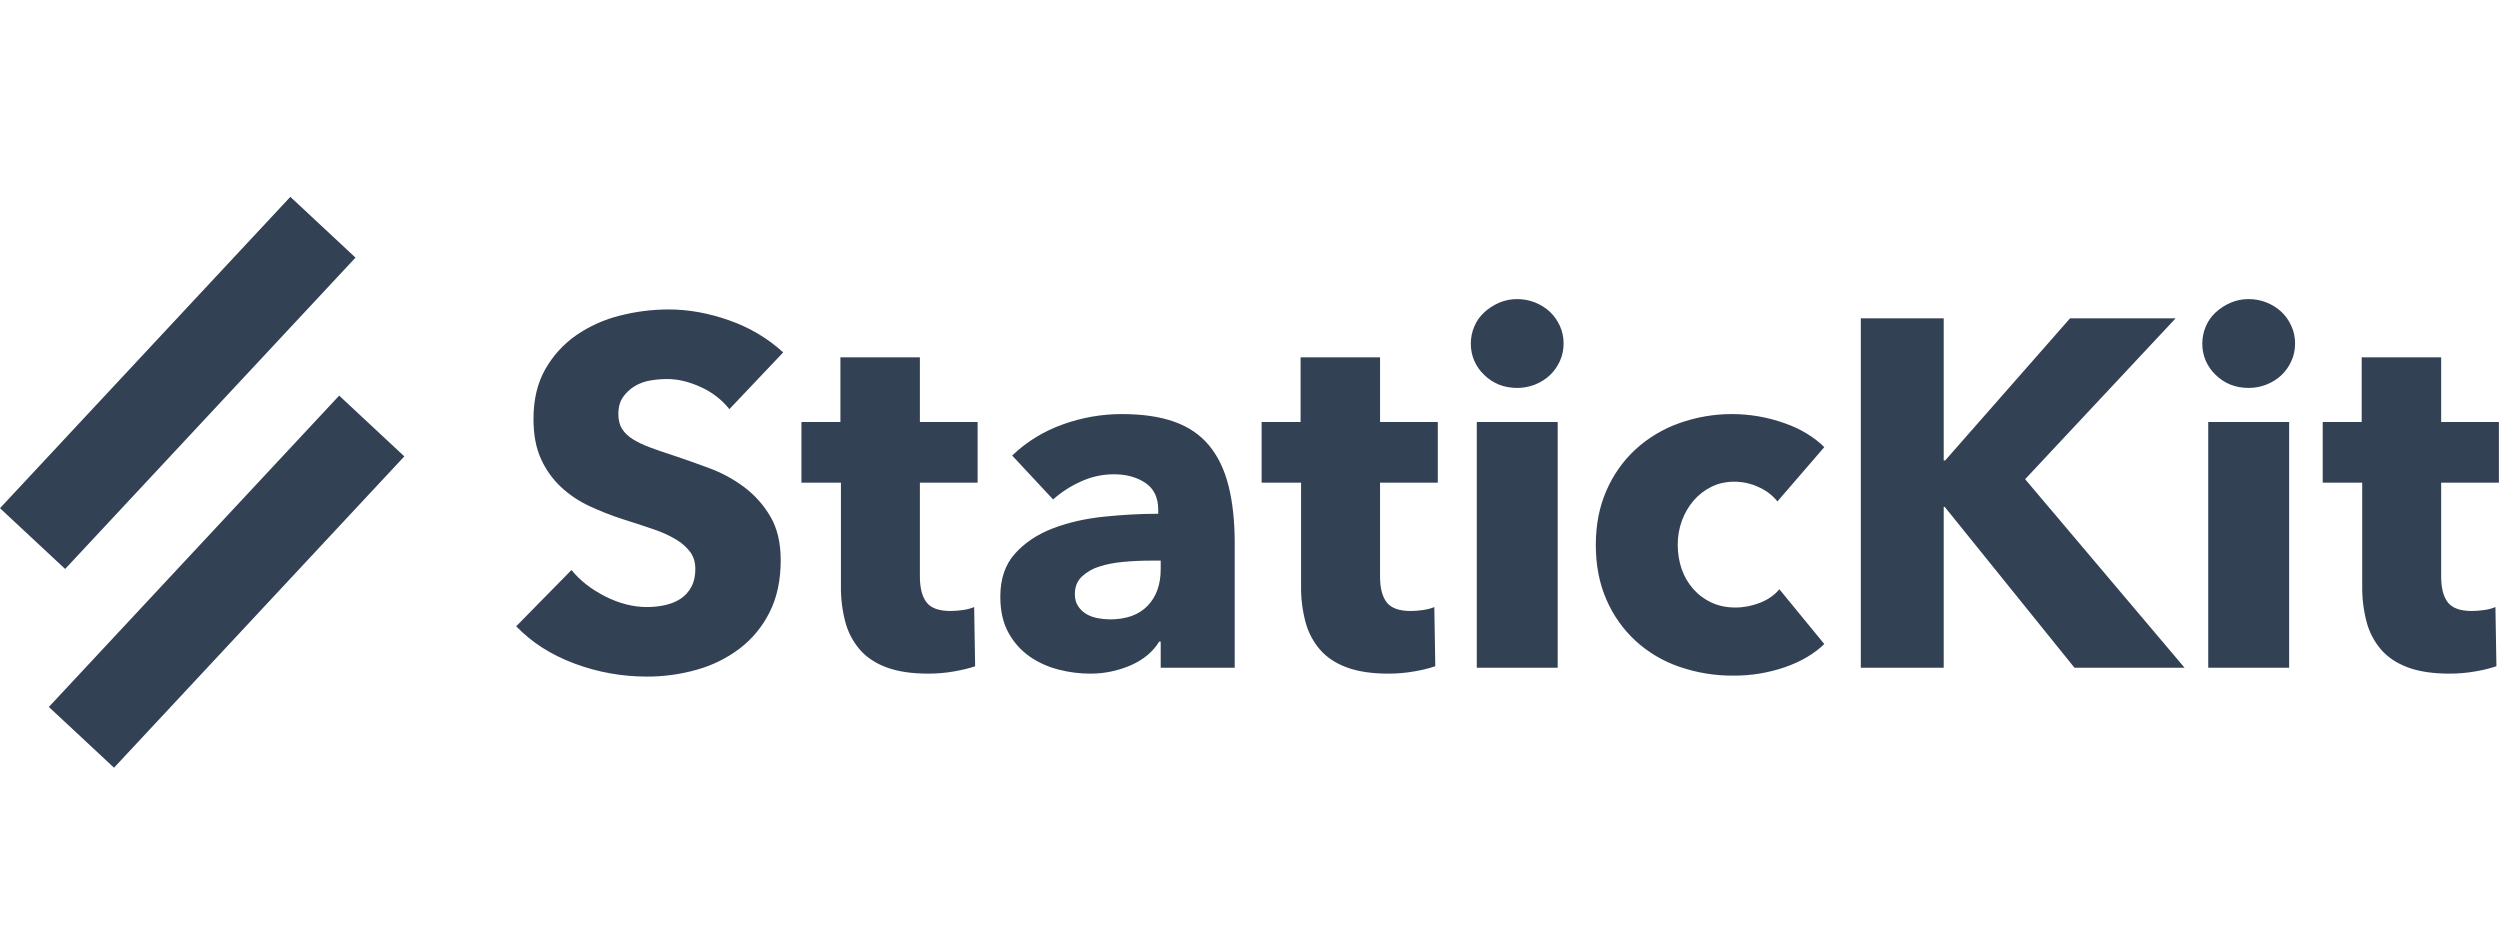
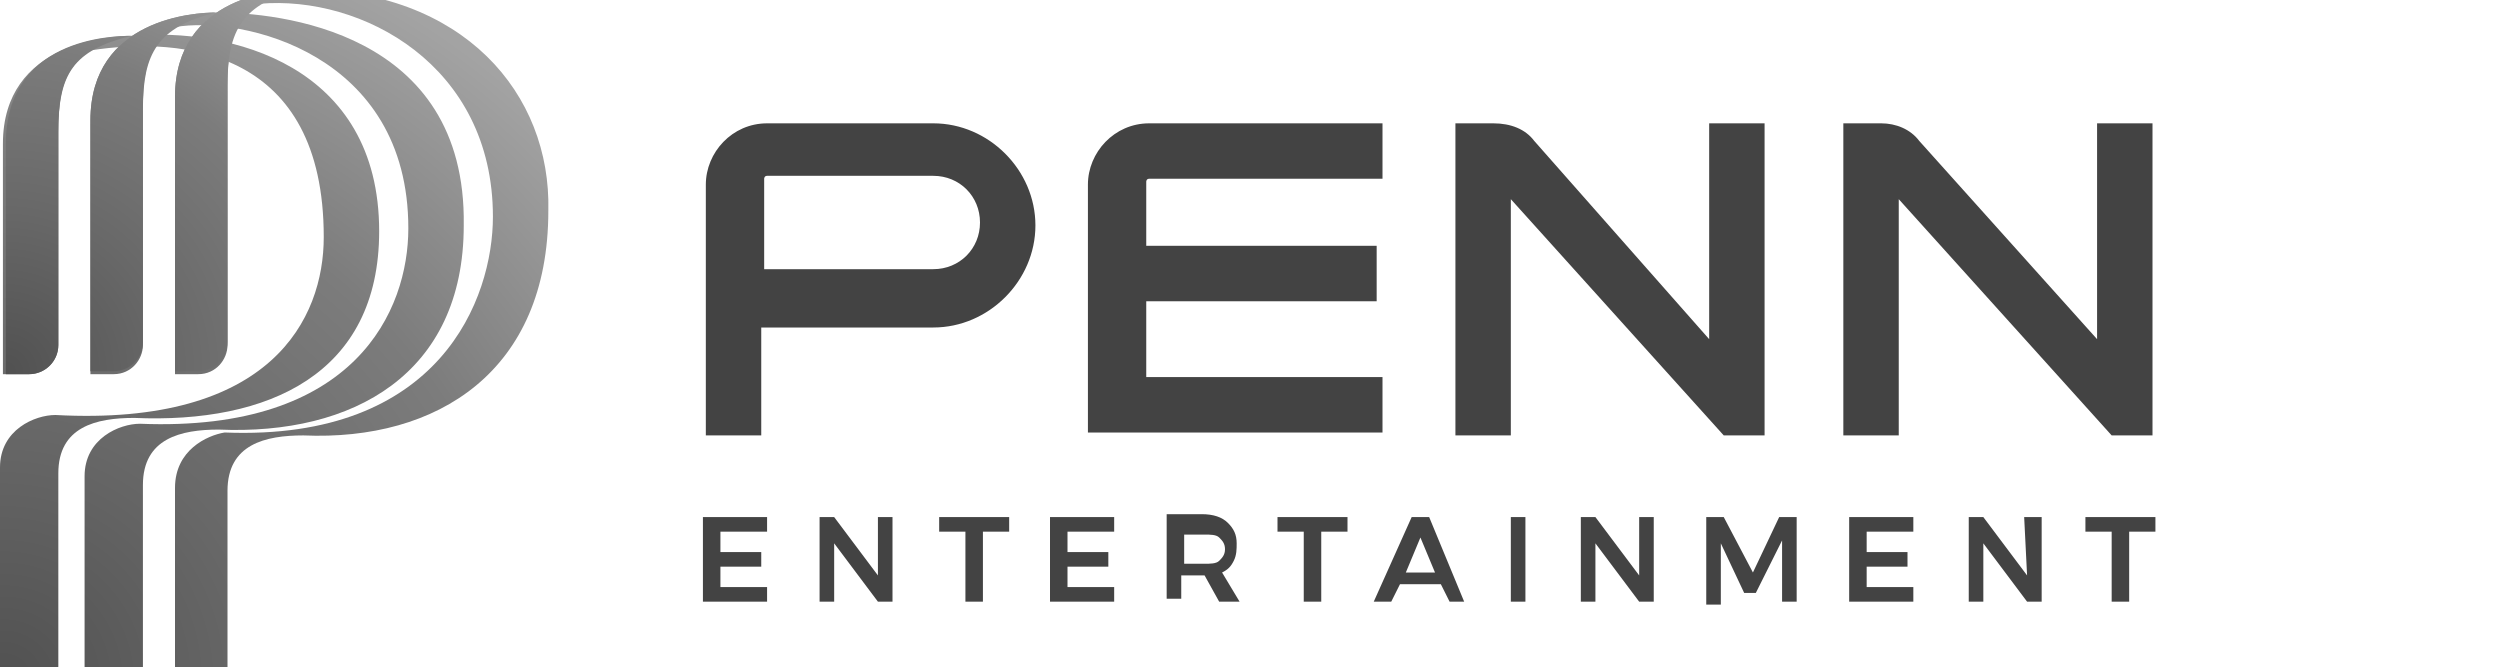
- <svg xmlns="http://www.w3.org/2000/svg" width="127" height="48" fill="none">
-   <path d="m3.31 28.903 14.75-15.816L14.749 10 0 25.816l3.31 3.087ZM5.792 39 20.54 23.184l-3.31-3.087L2.482 35.913 5.792 39Zm31.261-18.216a3.87 3.87 0 0 0-1.441-1.115c-.594-.276-1.166-.414-1.718-.414-.284 0-.572.025-.864.075a2.23 2.23 0 0 0-.79.289c-.234.142-.43.326-.59.551-.158.226-.237.514-.237.865 0 .3.062.552.188.752.125.2.309.376.551.527.242.15.53.288.865.413.334.126.71.255 1.128.389.602.2 1.229.422 1.88.664a7.03 7.03 0 0 1 1.78.965 5.07 5.07 0 0 1 1.329 1.492c.35.593.526 1.333.526 2.219 0 1.019-.188 1.9-.564 2.644a5.274 5.274 0 0 1-1.516 1.843 6.499 6.499 0 0 1-2.181 1.078 9.17 9.17 0 0 1-2.532.35c-1.27 0-2.499-.22-3.685-.663-1.187-.443-2.173-1.074-2.959-1.893l2.808-2.858c.435.535 1.007.982 1.717 1.341.71.36 1.417.54 2.119.54.317 0 .626-.034.927-.101.301-.067.564-.176.79-.326.225-.15.405-.351.539-.602.134-.25.2-.551.2-.902 0-.334-.083-.619-.25-.853a2.45 2.45 0 0 0-.715-.639 5.76 5.76 0 0 0-1.153-.526c-.46-.159-.982-.33-1.567-.514a14.963 14.963 0 0 1-1.667-.652 5.58 5.58 0 0 1-1.454-.965 4.471 4.471 0 0 1-1.028-1.43c-.259-.559-.388-1.24-.388-2.042 0-.986.2-1.83.601-2.532.39-.689.93-1.28 1.58-1.73a6.786 6.786 0 0 1 2.206-.99c.81-.208 1.645-.314 2.482-.314 1.002 0 2.026.184 3.07.552 1.045.368 1.96.91 2.746 1.63l-2.733 2.882Zm9.677 3.736v4.763c0 .585.113 1.023.338 1.316.226.292.631.439 1.216.439.2 0 .414-.017.64-.05.194-.025.383-.075.563-.15l.05 3.007c-.283.1-.643.188-1.077.264a7.63 7.63 0 0 1-1.304.112c-.836 0-1.538-.104-2.106-.313-.568-.209-1.023-.51-1.366-.902a3.54 3.54 0 0 1-.74-1.404 6.804 6.804 0 0 1-.225-1.818V24.52h-2.006v-3.084h1.98v-3.284h4.037v3.284h2.933v3.084H46.73Zm12.234 3.96h-.527c-.451 0-.906.021-1.366.063-.46.042-.87.122-1.228.238a2.27 2.27 0 0 0-.89.514c-.234.226-.351.523-.351.89 0 .234.054.435.163.602.108.167.246.3.413.401.167.1.36.171.577.213a3.3 3.3 0 0 0 .627.063c.835 0 1.474-.23 1.917-.69.443-.46.665-1.082.665-1.867v-.427Zm-7.546-5.34a7.2 7.2 0 0 1 2.57-1.579 8.805 8.805 0 0 1 2.995-.526c1.053 0 1.943.13 2.67.389.727.259 1.316.66 1.767 1.203.452.543.782 1.228.99 2.056.21.827.314 1.809.314 2.945v6.293h-3.76v-1.329h-.076c-.317.518-.798.92-1.441 1.203a5.125 5.125 0 0 1-2.093.426 6.403 6.403 0 0 1-1.555-.2 4.554 4.554 0 0 1-1.466-.652 3.53 3.53 0 0 1-1.09-1.203c-.285-.502-.427-1.12-.427-1.855 0-.903.247-1.63.74-2.181.493-.552 1.128-.978 1.905-1.279.777-.3 1.642-.501 2.595-.601.952-.1 1.88-.151 2.782-.151v-.2c0-.619-.217-1.074-.651-1.367-.435-.292-.97-.439-1.605-.439a3.99 3.99 0 0 0-1.692.377 5.4 5.4 0 0 0-1.392.902l-2.08-2.231v-.001Zm18.688 1.38v4.763c0 .585.112 1.023.338 1.316.225.292.63.439 1.216.439.2 0 .413-.017.639-.05.226-.034.414-.084.564-.15l.05 3.007a6.88 6.88 0 0 1-1.078.264c-.43.075-.866.112-1.303.112-.836 0-1.538-.104-2.106-.313-.568-.209-1.024-.51-1.366-.902a3.537 3.537 0 0 1-.74-1.404 6.808 6.808 0 0 1-.226-1.818V24.52H64.09v-3.084h1.98v-3.284h4.037v3.284h2.933v3.084H70.106Zm9.325-7.07c0 .318-.063.614-.188.89-.12.268-.29.51-.501.715a2.44 2.44 0 0 1-1.667.652c-.669 0-1.229-.222-1.68-.665a2.15 2.15 0 0 1-.677-1.592c0-.3.059-.589.176-.865.117-.275.284-.514.501-.714.217-.2.468-.364.752-.489s.593-.188.928-.188a2.445 2.445 0 0 1 1.667.652c.209.2.376.439.501.714.126.276.188.573.188.89ZM75.02 33.92V21.437h4.111v12.485H75.02v-.002Zm15.273-8.448a2.496 2.496 0 0 0-.953-.727 2.92 2.92 0 0 0-1.228-.275c-.435 0-.828.087-1.179.263a2.86 2.86 0 0 0-.902.702c-.25.292-.447.63-.59 1.015-.143.393-.215.81-.212 1.228 0 .435.067.844.2 1.229a3 3 0 0 0 .59 1.015c.258.293.568.522.927.69.36.167.765.25 1.216.25.418 0 .831-.08 1.24-.238.41-.159.74-.389.99-.69l2.282 2.783c-.518.502-1.186.894-2.005 1.178-.84.288-1.72.432-2.608.427a8.229 8.229 0 0 1-2.757-.452 6.361 6.361 0 0 1-2.219-1.316 6.18 6.18 0 0 1-1.479-2.093c-.36-.819-.539-1.746-.539-2.783 0-1.02.18-1.938.54-2.757a6.181 6.181 0 0 1 1.478-2.093 6.519 6.519 0 0 1 2.219-1.33 7.951 7.951 0 0 1 5.352.001c.41.142.786.317 1.128.526.343.21.64.439.89.69l-2.381 2.757Zm15.091 8.449-6.593-8.173h-.05v8.173h-4.212V16.17h4.212v7.22h.075l6.343-7.22h5.364l-7.646 8.173 8.098 9.577h-5.591v.001Zm11.206-16.47c0 .317-.062.613-.188.89-.12.268-.29.51-.501.714a2.445 2.445 0 0 1-1.667.652c-.669 0-1.229-.222-1.68-.665a2.152 2.152 0 0 1-.677-1.592c0-.3.059-.589.176-.865.117-.275.284-.514.501-.714.217-.2.468-.364.752-.489s.593-.188.928-.188a2.445 2.445 0 0 1 1.667.652c.209.2.376.439.501.714.126.276.188.573.188.89v.001Zm-4.412 16.47V21.436h4.111v12.485h-4.111Zm11.833-9.401v4.763c0 .585.112 1.023.338 1.316.226.292.631.439 1.216.439.2 0 .414-.017.639-.05.194-.024.384-.075.564-.15l.05 3.007a6.88 6.88 0 0 1-1.078.264c-.43.075-.866.112-1.303.112-.836 0-1.538-.104-2.106-.313-.568-.209-1.024-.51-1.366-.902a3.535 3.535 0 0 1-.74-1.404 6.84 6.84 0 0 1-.225-1.818V24.52h-2.006v-3.084h1.981v-3.284h4.036v3.284h2.933v3.084h-2.933Z" fill="#334155" />
+ <svg xmlns="http://www.w3.org/2000/svg" version="1.1" id="a" x="0px" y="0px" viewBox="0 5 120 32" style="enable-background:new 0 0 130 32;" xml:space="preserve">
+   <style type="text/css">
+ 	.st0{fill:#434343;}
+ 	.st1{fill:url(#SVGID_1_);}
+ 	.st2{fill:url(#SVGID_00000003063768388258265450000017362796888472125621_);}
+ 	.st3{fill:url(#SVGID_00000025403160026171875380000015736947968564685745_);}
+ 	.st4{fill:url(#SVGID_00000130604928826082677570000001765357670934698912_);}
+ 	.st5{fill:url(#SVGID_00000158002468503011780050000005687667677922000827_);}
+ 	.st6{fill:url(#SVGID_00000009584811384615415120000009902326321896955049_);}
+ </style>
+   <g transform="scale(1.4)">
+     <path class="st0" d="M39.4,9.7c-0.1,0-0.1,0.1-0.1,0.1V12h7.9v1.9h-7.9v2.6h8.1v1.9H37.3V9.9c0-1.1,0.9-2.1,2.1-2.1h8v1.9H39.4z    M32,7.8c1.9,0,3.5,1.6,3.5,3.5s-1.6,3.5-3.5,3.5h-5.9v3.7h-1.9V9.9c0-1.1,0.9-2.1,2.1-2.1H32z M26.2,12.8H32   c0.9,0,1.6-0.7,1.6-1.6c0-0.9-0.7-1.6-1.6-1.6h-5.7c-0.1,0-0.1,0.1-0.1,0.1V12.8z M52.6,8.4c-0.3-0.4-0.8-0.6-1.4-0.6h-1.3v10.7   h1.9v-8.1l7.3,8.1h1.4V7.8h-1.9v7.4L52.6,8.4z M65.8,8.4C65.5,8,65,7.8,64.5,7.8h-1.3v10.7h1.9v-8.1l7.3,8.1h1.4V7.8h-1.9v7.4   L65.8,8.4z M24.2,21.3h2.1v0.5h-1.6v0.7h1.4V23h-1.4v0.7h1.6v0.5h-2.2V21.3z M30.1,21.3h0.5v2.9h-0.5l-1.5-2v2h-0.5v-2.9h0.5l1.5,2   L30.1,21.3L30.1,21.3z M56.2,21.3h0.5v2.9h-0.5l-1.5-2v2h-0.5v-2.9h0.5l1.5,2L56.2,21.3L56.2,21.3z M32.2,21.3h2.4v0.5h-0.9v2.4   h-0.6v-2.4h-0.9L32.2,21.3L32.2,21.3z M63.5,21.3h2.1v0.5h-1.6v0.7h1.4V23h-1.4v0.7h1.6v0.5h-2.2V21.3z M69.4,21.3H70v2.9h-0.5   l-1.5-2v2h-0.5v-2.9H68l1.5,2L69.4,21.3L69.4,21.3z M71.5,21.3h2.4v0.5h-0.9v2.4h-0.6v-2.4h-0.9L71.5,21.3L71.5,21.3z M43.8,21.3   h2.4v0.5h-0.9v2.4h-0.6v-2.4h-0.9L43.8,21.3L43.8,21.3z M36.1,21.3h2.1v0.5h-1.6v0.7h1.4V23h-1.4v0.7h1.6v0.5h-2.2V21.3z    M41.8,24.2l-0.5-0.9c0,0-0.1,0-0.1,0h-0.7v0.8H40v-2.9h1.2c0.4,0,0.7,0.1,0.9,0.3c0.2,0.2,0.3,0.4,0.3,0.7c0,0.2,0,0.4-0.1,0.6   c-0.1,0.2-0.2,0.3-0.4,0.4l0.6,1H41.8z M40.6,22.9h0.7c0.2,0,0.4,0,0.5-0.1s0.2-0.2,0.2-0.4s-0.1-0.3-0.2-0.4s-0.3-0.1-0.5-0.1   h-0.7V22.9z M49.7,24.2l-0.3-0.6H48l-0.3,0.6h-0.6l1.3-2.9H49l1.2,2.9H49.7z M48.2,23.2h1l-0.5-1.2L48.2,23.2z M51.8,21.3h0.5v2.9   h-0.5V21.3z M58.5,21.3h0.6l1,1.9l0.9-1.9h0.6v2.9h-0.5v-2.1l-0.9,1.8h-0.4L59,22.2v2.1h-0.5L58.5,21.3L58.5,21.3z" />
+     <radialGradient id="SVGID_1_" cx="-245.455" cy="396.506" r="0.489" gradientTransform="matrix(54.8665 0 0 -54.8665 13467.392 21781.832)" gradientUnits="userSpaceOnUse">
+       <stop offset="0" style="stop-color:#515151" />
+       <stop offset="0.333" style="stop-color:#686868" />
+       <stop offset="0.666" style="stop-color:#7C7C7C" />
+       <stop offset="1" style="stop-color:#A3A3A3" />
+     </radialGradient>
+     <path class="st1" d="M4.5,4.8c-0.7,0-4.4,0.2-4.4,3.7v7.9H1c0.6,0,1-0.5,1-1V8.1c0-1.4,0.2-2.2,1.1-2.8c3.2-0.5,8,0,8,6.4   c0,2.8-1.8,6.5-9.2,6.1c-0.7,0-1.9,0.5-1.9,1.8V27L1,27.2c0.6,0.1,1-0.2,1-0.8v-6.6c0-1.6,1.3-1.9,2.6-1.9c4.6,0.2,8.4-1.5,8.4-6.4   C13,5.8,7.9,4.5,4.5,4.8z" />
+     <radialGradient id="SVGID_00000091004855556964330310000015175203046400419733_" cx="-242.62" cy="392.216" r="0.489" gradientTransform="matrix(33.7893 0 0 -33.7893 8198.101 13269.082)" gradientUnits="userSpaceOnUse">
+       <stop offset="0" style="stop-color:#515151" />
+       <stop offset="0.333" style="stop-color:#686868" />
+       <stop offset="0.666" style="stop-color:#7C7C7C" />
+       <stop offset="1" style="stop-color:#A3A3A3" />
+     </radialGradient>
+     <path style="fill:url(#SVGID_00000091004855556964330310000015175203046400419733_);" d="M4.5,4.8C2.5,5.3,2,6.1,2,8.1v7.3   c0,0.6-0.5,1-1,1H0.2V8.5C0.2,4.9,3.8,4.8,4.5,4.8z" />
+     <radialGradient id="SVGID_00000113344730087960205580000002918234945622065546_" cx="-245.455" cy="396.506" r="0.489" gradientTransform="matrix(54.8665 0 0 -54.8665 13467.392 21781.832)" gradientUnits="userSpaceOnUse">
+       <stop offset="0" style="stop-color:#515151" />
+       <stop offset="0.333" style="stop-color:#686868" />
+       <stop offset="0.666" style="stop-color:#7C7C7C" />
+       <stop offset="1" style="stop-color:#A3A3A3" />
+     </radialGradient>
+     <path style="fill:url(#SVGID_00000113344730087960205580000002918234945622065546_);" d="M7.4,4C6.7,4,3.1,4.2,3.1,7.7v8.7h0.8   c0.6,0,1-0.5,1-1V7.3c0-1.4,0.2-2.2,1.1-2.8c2.3-0.4,8,0.9,8,6.9c0,2.8-1.8,7-9.2,6.7c-0.7,0-1.9,0.5-1.9,1.8v7.8L3.9,28   c0.6,0.1,1-0.2,1-0.8v-7c0-1.6,1.3-1.9,2.6-1.9c4.6,0.2,8.4-1.9,8.4-7C16,4.6,9.5,4,7.4,4z" />
+     <radialGradient id="SVGID_00000006701174448840980150000015723691817038171268_" cx="-242.62" cy="392.216" r="0.489" gradientTransform="matrix(33.7893 0 0 -33.7893 8198.101 13269.082)" gradientUnits="userSpaceOnUse">
+       <stop offset="0" style="stop-color:#515151" />
+       <stop offset="0.333" style="stop-color:#686868" />
+       <stop offset="0.666" style="stop-color:#7C7C7C" />
+       <stop offset="1" style="stop-color:#A3A3A3" />
+     </radialGradient>
+     <path style="fill:url(#SVGID_00000006701174448840980150000015723691817038171268_);" d="M7.4,4c-2,0.5-2.5,1.4-2.5,3.3v8   c0,0.6-0.5,1-1,1H3.1V7.7C3.1,4.2,6.7,4,7.4,4z" />
+     <radialGradient id="SVGID_00000113337850686578089710000013367270416231140794_" cx="-245.455" cy="396.506" r="0.489" gradientTransform="matrix(54.8665 0 0 -54.8665 13467.392 21781.832)" gradientUnits="userSpaceOnUse">
+       <stop offset="0" style="stop-color:#515151" />
+       <stop offset="0.333" style="stop-color:#686868" />
+       <stop offset="0.666" style="stop-color:#7C7C7C" />
+       <stop offset="1" style="stop-color:#A3A3A3" />
+     </radialGradient>
+     <path style="fill:url(#SVGID_00000113337850686578089710000013367270416231140794_);" d="M10.3,3.2C9.6,3.2,6,3.4,6,6.9v9.5h0.8   c0.6,0,1-0.5,1-1V6.5c0-1.4,0.2-2.2,1.1-2.8c3.5-0.3,8,2.1,8,7.3c0,2.8-1.8,7.7-9.2,7.4C7.1,18.5,6,19,6,20.3v8.2l0.8,0.2   c0.6,0.1,1-0.2,1-0.8v-7.5c0-1.6,1.3-1.9,2.6-1.9c4.6,0.2,8.4-2.2,8.4-7.7C18.9,6.8,15.9,3.2,10.3,3.2z" />
+     <radialGradient id="SVGID_00000008863955832812794110000004471764854683331994_" cx="-242.62" cy="392.216" r="0.489" gradientTransform="matrix(33.7893 0 0 -33.7893 8198.101 13269.082)" gradientUnits="userSpaceOnUse">
+       <stop offset="0" style="stop-color:#515151" />
+       <stop offset="0.333" style="stop-color:#686868" />
+       <stop offset="0.666" style="stop-color:#7C7C7C" />
+       <stop offset="1" style="stop-color:#A3A3A3" />
+     </radialGradient>
+     <path style="fill:url(#SVGID_00000008863955832812794110000004471764854683331994_);" d="M10.3,3.2c-2,0.5-2.5,1.4-2.5,3.3v8.8   c0,0.6-0.5,1-1,1H6V6.9C6,3.4,9.6,3.2,10.3,3.2z" />
+   </g>
</svg>
